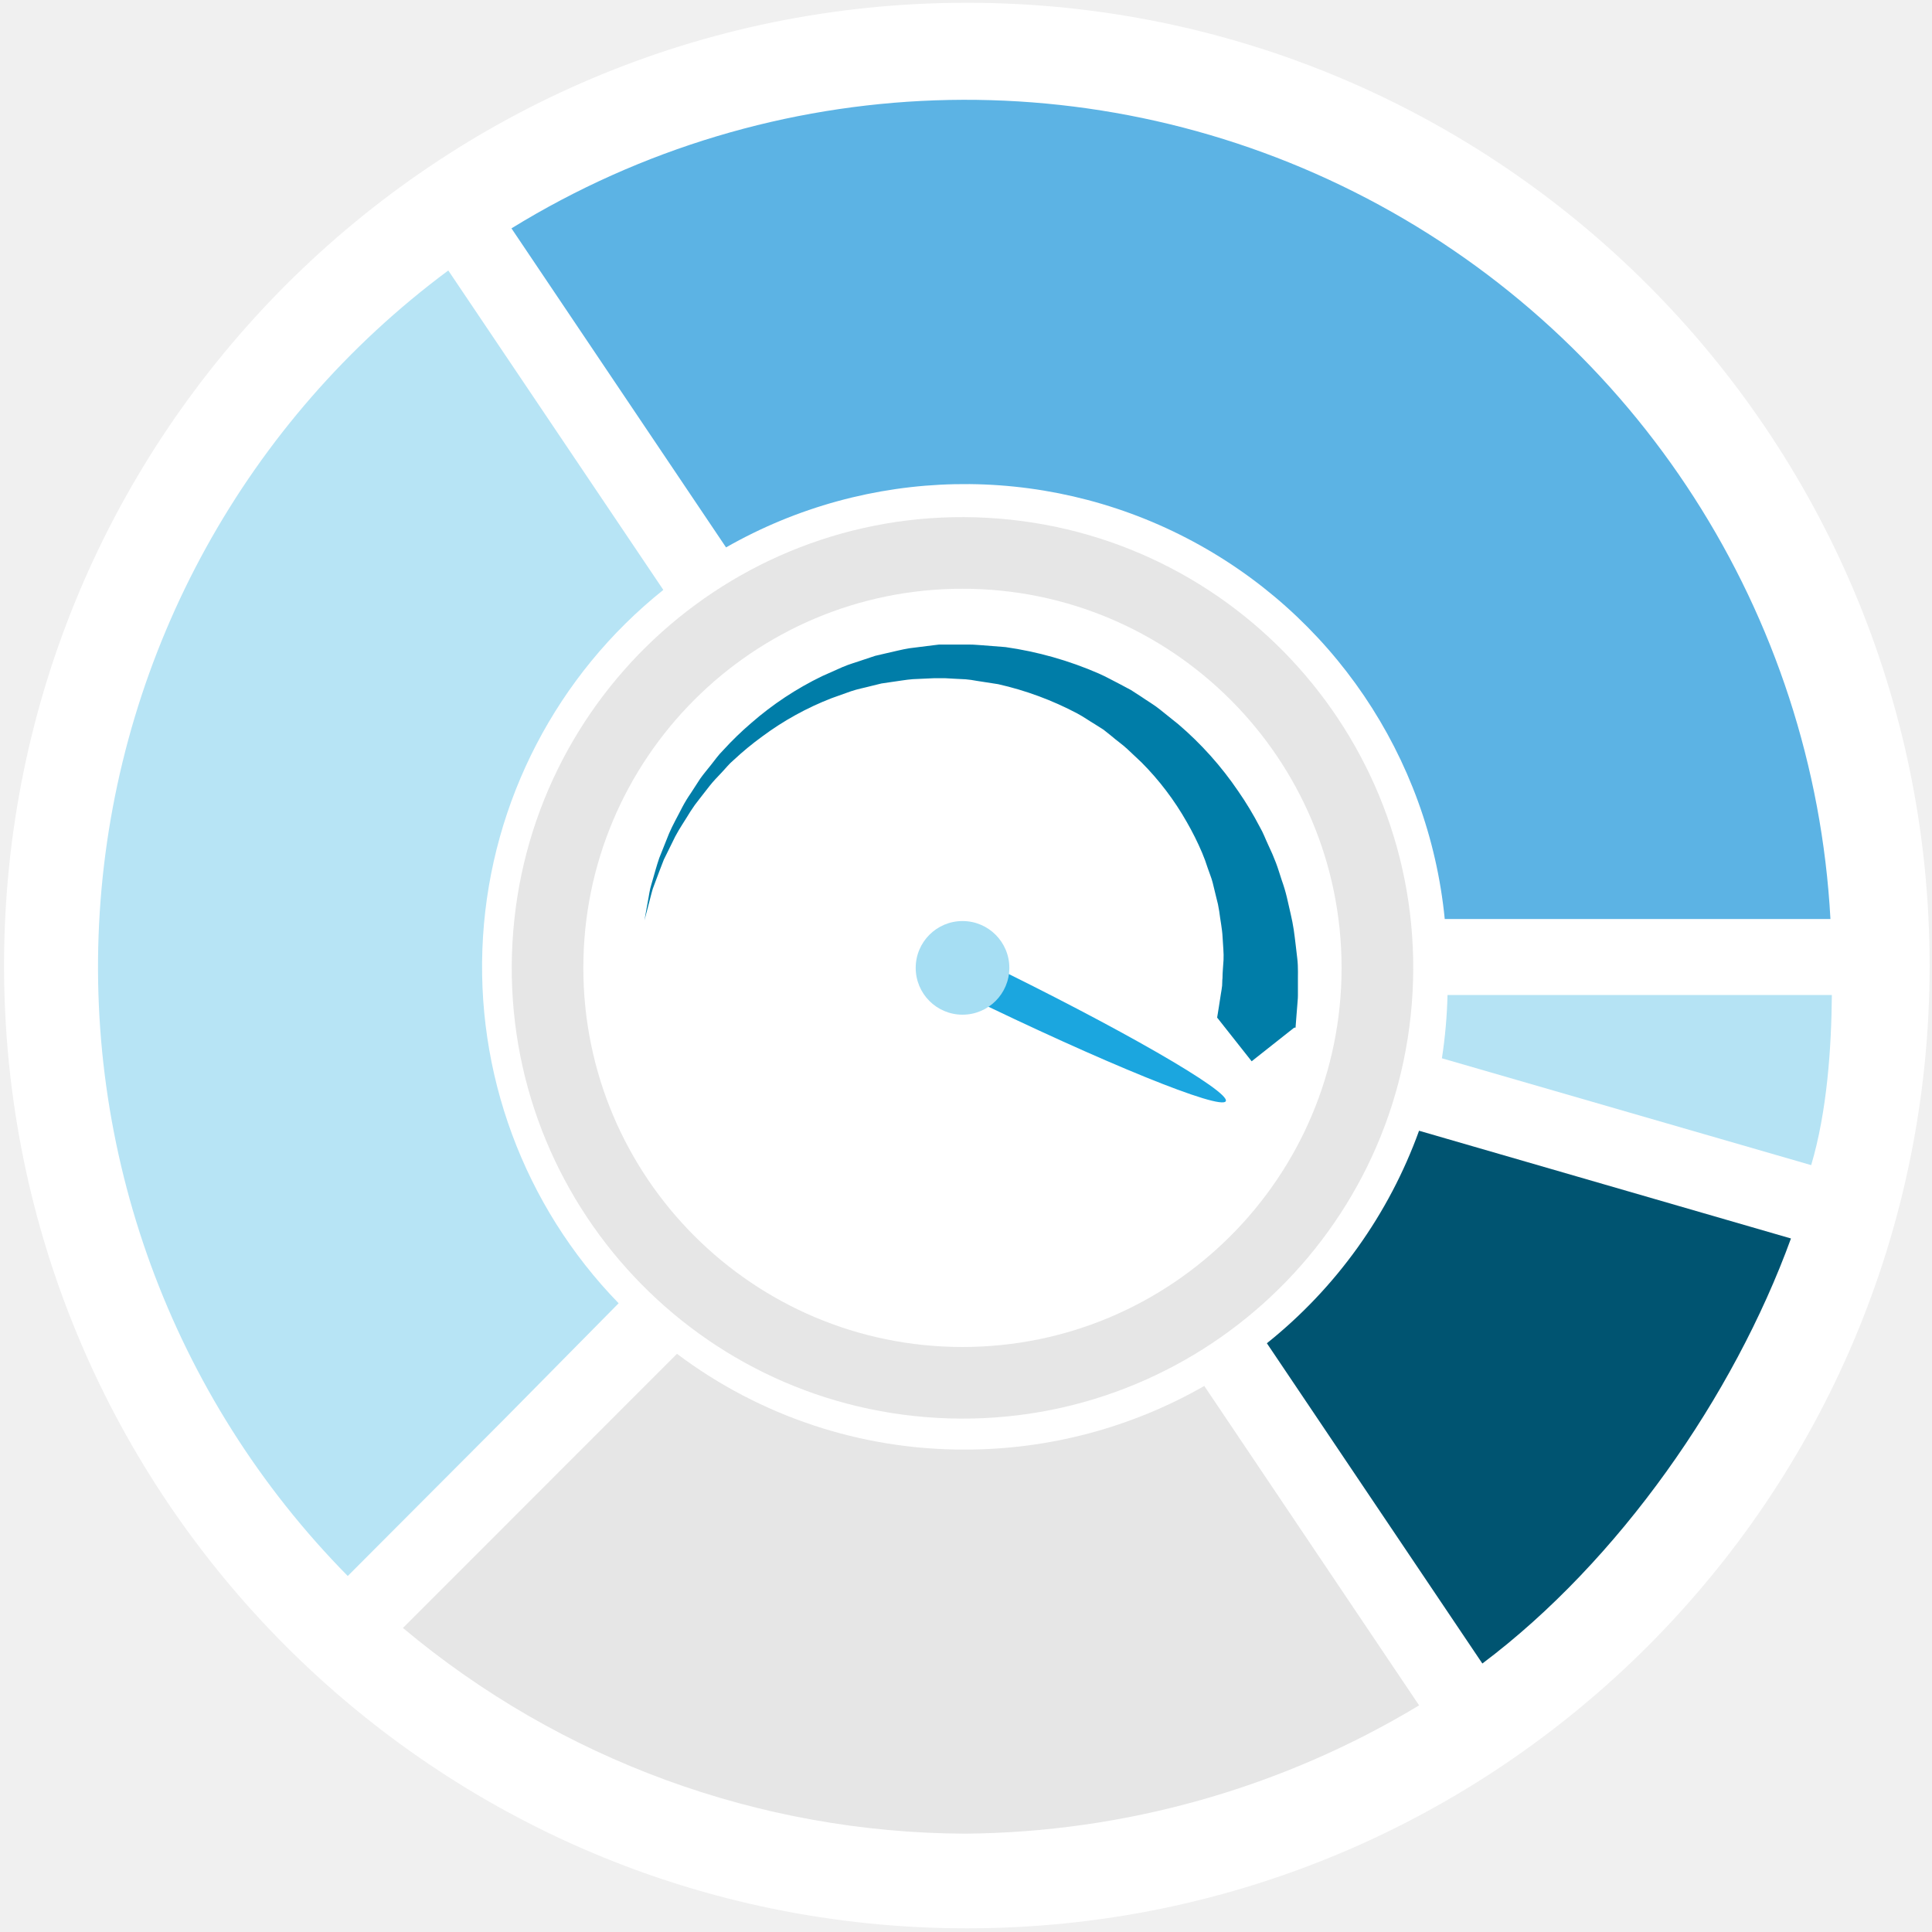
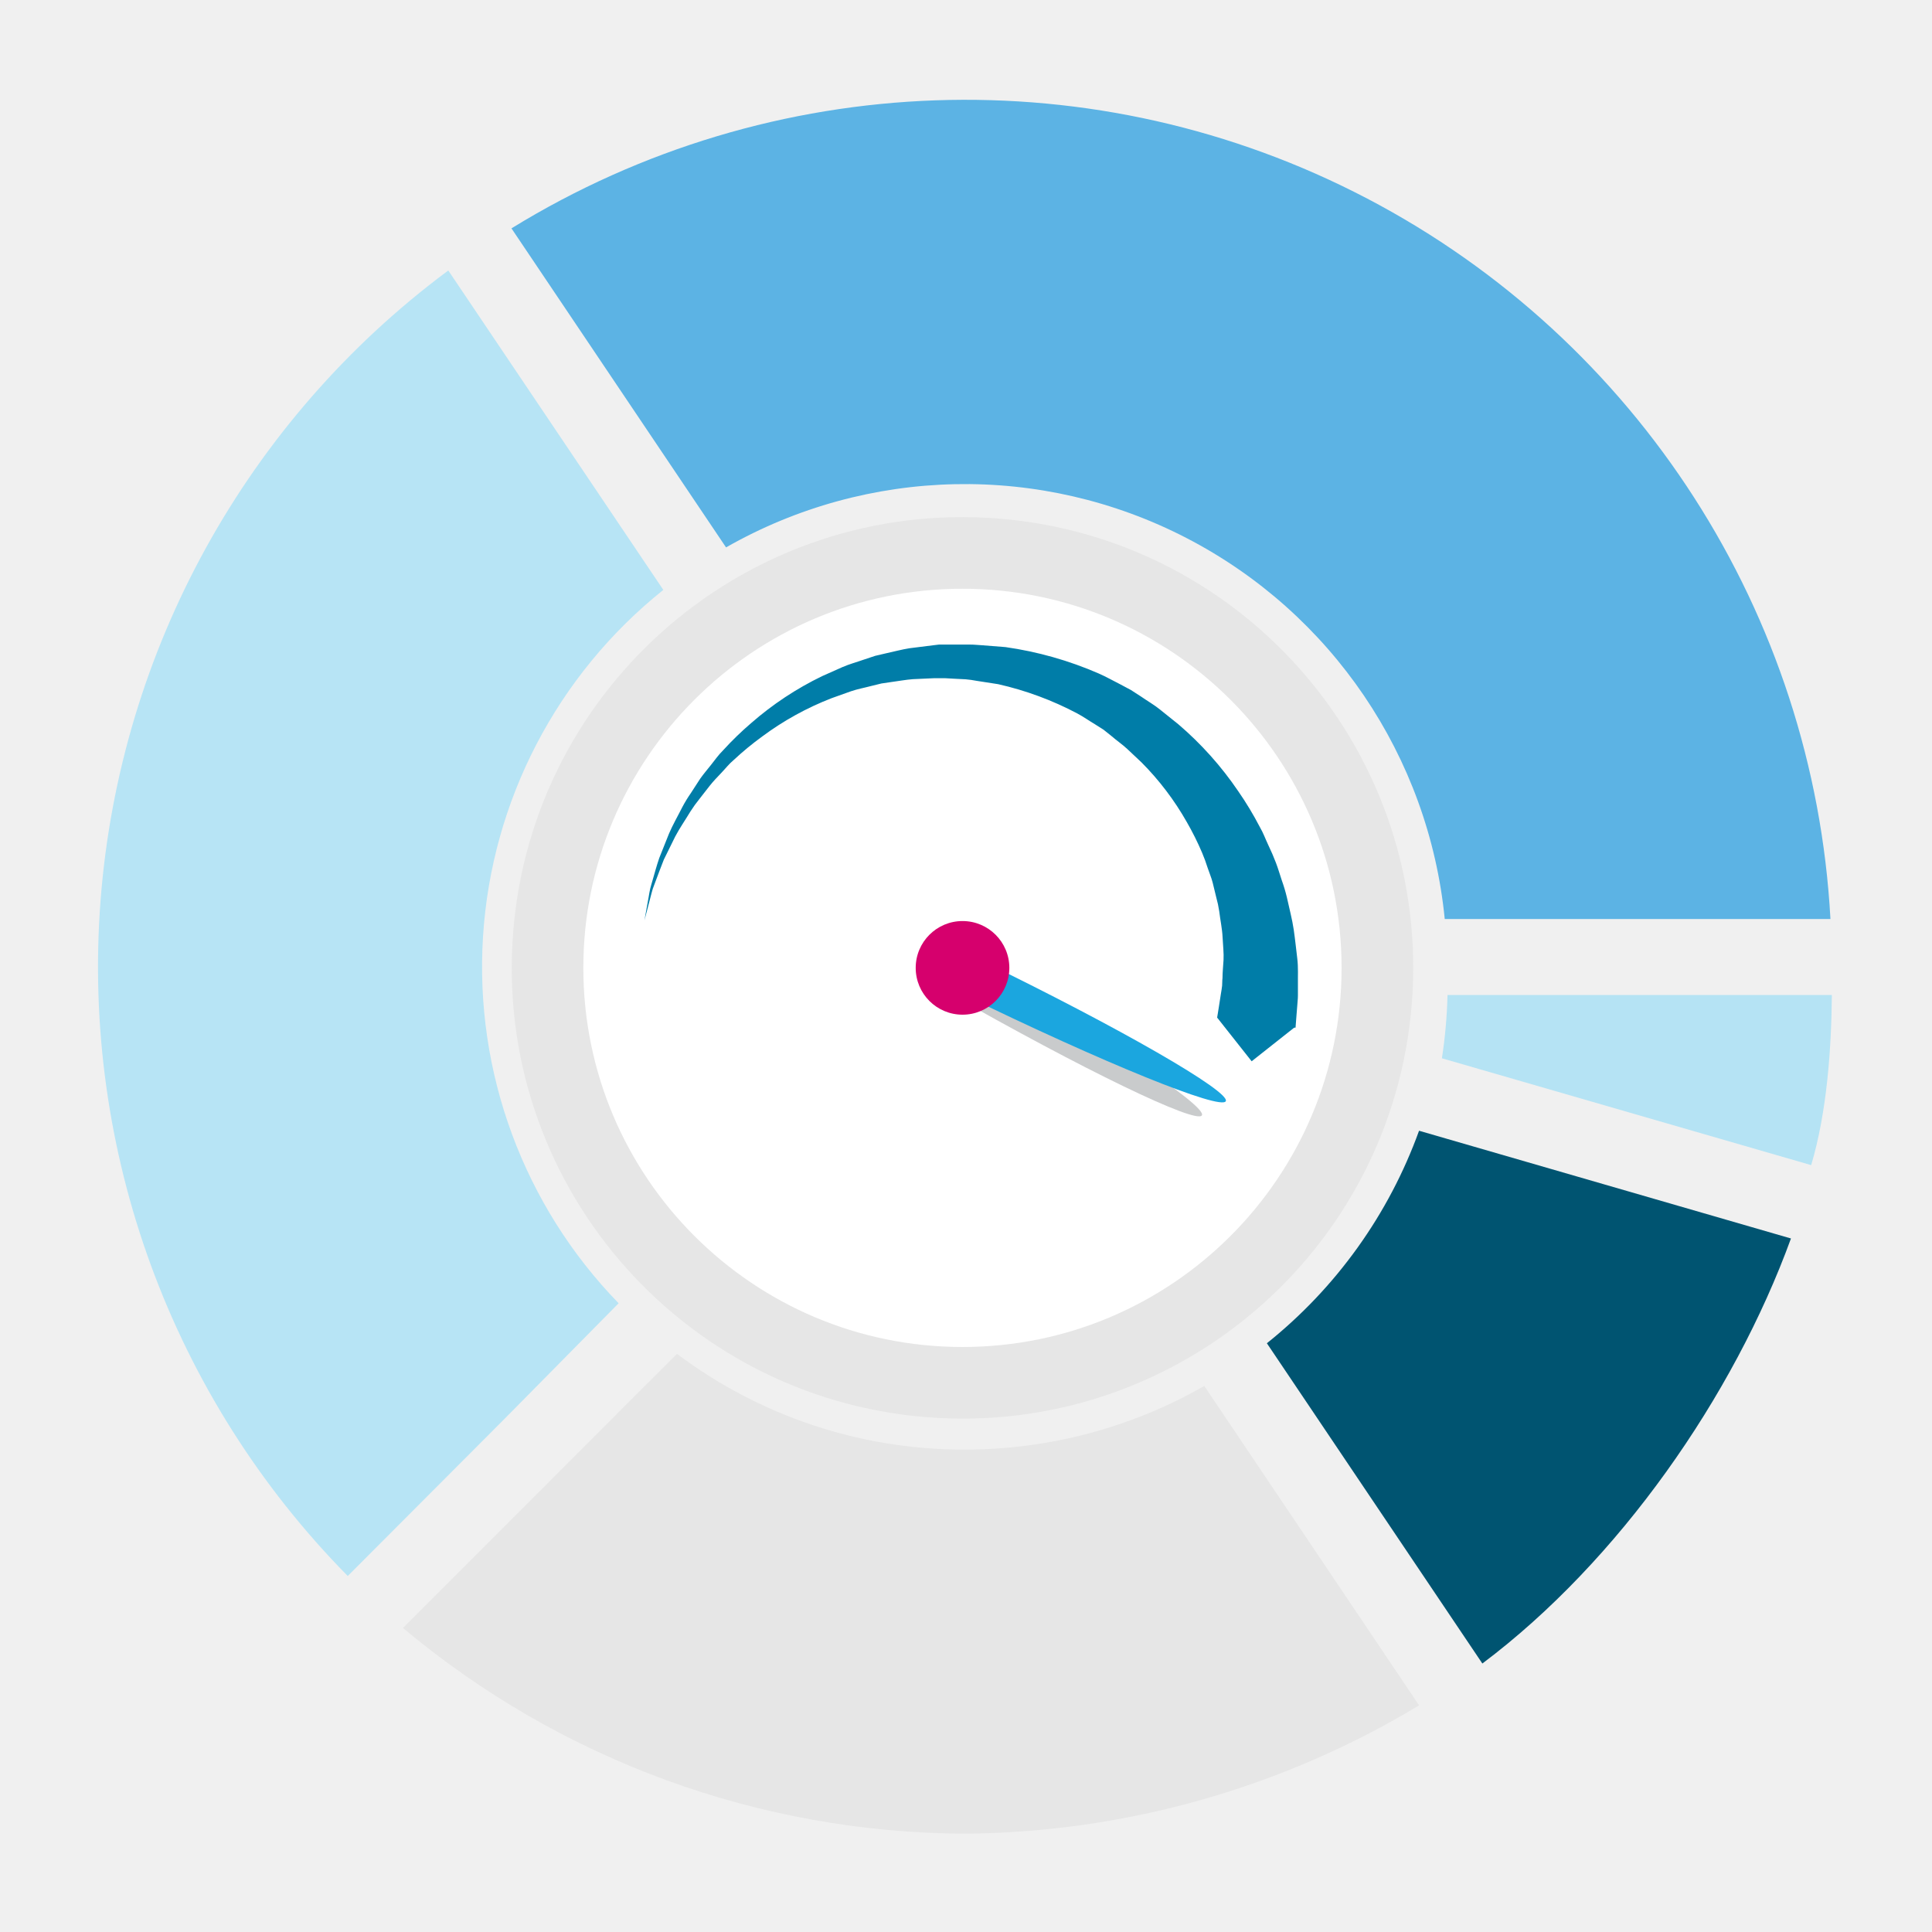
<svg xmlns="http://www.w3.org/2000/svg" viewBox="0 0 300 300">
  <defs>
-     <style>.a{fill:none;}.b{fill:#fff;}.c{fill:#e6e6e6;}.d{fill:#007da8;}.e{fill:#1ba6df;}.f{fill:#a6def3;}.g{fill:#b5e3f4;}.h{fill:#b7e4f5;}.i{fill:#005471;}.j{fill:#5cb3e4;}</style>
+     <style>.a{fill:none;}.b{fill:#e6e6e6;}.c{fill:#fff;}.d{fill:#007da8;}.e{fill:#4a4f55;opacity:0.3;}.f{fill:#1ba6df;}.g{fill:#d6006d;}.h{fill:#b5e3f4;}.i{fill:#b7e4f5;}.j{fill:#005471;}.k{fill:#5cb3e4;}</style>
  </defs>
-   <rect class="a" x="-0.15" y="-0.33" width="300" height="301" />
-   <circle class="b" cx="150.13" cy="149.93" r="149.5" />
-   <circle class="c" cx="149.45" cy="150.29" r="69.99" transform="translate(-8.87 291.2) rotate(-86.83)" />
-   <circle class="b" cx="149.45" cy="150.29" r="58.87" />
+   <rect class="a" x="0.02" y="0.61" width="300" height="300" />
+   <circle class="b" cx="149.45" cy="150.29" r="69.99" transform="translate(-8.87 291.2) rotate(-86.83)" />
+   <circle class="c" cx="149.45" cy="150.29" r="58.87" />
  <path class="d" d="M189,158s.1-.58.27-1.68c.08-.55.19-1.22.31-2,.06-.38.15-.84.19-1.26s0-.77.06-1.19c0-.85.1-1.79.16-2.81s-.09-2.29-.15-3.56-.35-2.6-.52-4a17.38,17.38,0,0,0-.46-2.16c-.18-.74-.36-1.49-.55-2.26s-.52-1.51-.78-2.3a25.16,25.16,0,0,0-.87-2.37,44.14,44.14,0,0,0-2.38-4.77,43.6,43.6,0,0,0-7-9.23l-2.23-2.1c-.76-.71-1.62-1.29-2.44-2l-1.25-1-1.34-.85c-.91-.54-1.79-1.17-2.73-1.67A49.59,49.59,0,0,0,155,106.24l-3.35-.52a16.3,16.3,0,0,0-1.71-.24l-1.61-.08-1.61-.09-.81,0-.83,0-3.31.15c-1.1.08-2.18.29-3.27.43l-1.63.24-1.59.39c-1.05.28-2.12.47-3.14.82l-3,1.07a45.81,45.81,0,0,0-10.77,5.94,46.46,46.46,0,0,0-4.45,3.67c-.72.6-1.28,1.33-1.92,2s-1.24,1.29-1.8,2l-1.56,2a21.46,21.46,0,0,0-1.44,2c-.82,1.36-1.69,2.61-2.35,3.87l-1.77,3.59c-.46,1.14-.84,2.21-1.21,3.17l-.51,1.37c-.14.44-.23.86-.34,1.25-.2.77-.38,1.43-.52,2l-.43,1.64s.1-.58.3-1.67c.1-.55.22-1.22.36-2,.07-.39.13-.82.24-1.27s.26-.92.4-1.42c.29-1,.59-2.12,1-3.32l1.51-3.78c.57-1.35,1.35-2.69,2.09-4.16a21.57,21.57,0,0,1,1.32-2.16l1.44-2.22c.52-.74,1.13-1.44,1.71-2.18s1.14-1.53,1.84-2.22a48.73,48.73,0,0,1,4.36-4.23,49.5,49.5,0,0,1,11-7.28l3.19-1.42c1.08-.47,2.22-.77,3.35-1.17l1.71-.57,1.76-.41c1.18-.25,2.36-.58,3.57-.77l3.66-.46.92-.11,1,0,1.91,0,1.93,0c.66,0,1.2.07,1.8.1l3.69.29a56,56,0,0,1,14.48,4.1c1.14.5,2.23,1.12,3.34,1.68l1.65.88,1.55,1c1,.7,2.09,1.31,3,2.06l2.84,2.28a52.25,52.25,0,0,1,9.27,10.36,50.86,50.86,0,0,1,3.36,5.57c.54.91.88,1.89,1.32,2.81s.84,1.84,1.19,2.76.61,1.84.91,2.73a24.87,24.87,0,0,1,.79,2.65c.38,1.75.83,3.41,1.06,5s.38,3.09.55,4.48.08,2.81.1,4c0,.62,0,1.2,0,1.74s-.06.9-.08,1.31c-.07.8-.12,1.49-.16,2-.08,1.1-.13,1.69-.13,1.69Z" />
-   <path class="e" d="M152.06,149l-2.62,5.37c21.86,10.66,40.17,18.1,40.9,16.62S173.92,159.61,152.06,149Z" />
-   <path class="f" d="M142.19,150.29a7.27,7.27,0,1,1,7.26,7.27A7.27,7.27,0,0,1,142.19,150.29Z" />
+   <path class="e" d="M149.89,148.78l-3,5.19c21.13,12.05,38.93,20.66,39.74,19.22S171,160.83,149.89,148.78Z" />
+   <path class="f" d="M152.06,149l-2.62,5.37c21.86,10.66,40.17,18.1,40.9,16.62S173.92,159.61,152.06,149Z" />
+   <path class="g" d="M142.19,150.29a7.27,7.27,0,1,1,7.26,7.27A7.27,7.27,0,0,1,142.19,150.29Z" />
  <rect class="d" x="190.74" y="154.39" width="8.66" height="8.66" transform="translate(-56.39 155.14) rotate(-38.32)" />
-   <path class="g" d="M281.24,180.92c2.47-8.31,3.14-18.21,3.21-26.42H224.77a76.7,76.7,0,0,1-.87,9.83Z" />
-   <path class="h" d="M78.36,220.3l17.7-17.93A74.94,74.94,0,0,1,103,91.6L69.61,42A134.71,134.71,0,0,0,54,244.72Z" />
-   <path class="i" d="M220.35,175.58a74.81,74.81,0,0,1-23.63,33l33.46,49.73c21.19-15.91,39-41.49,47.92-66Z" />
-   <path class="c" d="M187,215.21a74.77,74.77,0,0,1-37.16,9.88,74,74,0,0,1-44.72-14.87L62.57,252.79a136.71,136.71,0,0,0,87.25,31.94,138.68,138.68,0,0,0,70.54-19.92Z" />
-   <path class="j" d="M224.34,142.7h59.89A134.5,134.5,0,0,0,79.42,35.46L112.74,85a74.87,74.87,0,0,1,111.6,57.72Z" />
+   <path class="h" d="M281.24,180.92c2.47-8.31,3.14-18.21,3.21-26.42H224.77a76.7,76.7,0,0,1-.87,9.83Z" />
+   <path class="i" d="M78.36,220.3l17.7-17.93A74.94,74.94,0,0,1,103,91.6L69.61,42A134.71,134.71,0,0,0,54,244.72Z" />
+   <path class="j" d="M220.35,175.58a74.81,74.81,0,0,1-23.63,33l33.46,49.73c21.19-15.91,39-41.49,47.92-66Z" />
+   <path class="b" d="M187,215.21a74.77,74.77,0,0,1-37.16,9.88,74,74,0,0,1-44.72-14.87L62.57,252.79a136.71,136.71,0,0,0,87.25,31.94,138.68,138.68,0,0,0,70.54-19.92Z" />
+   <path class="k" d="M224.34,142.7h59.89A134.5,134.5,0,0,0,79.42,35.46L112.74,85a74.87,74.87,0,0,1,111.6,57.72Z" />
</svg>
